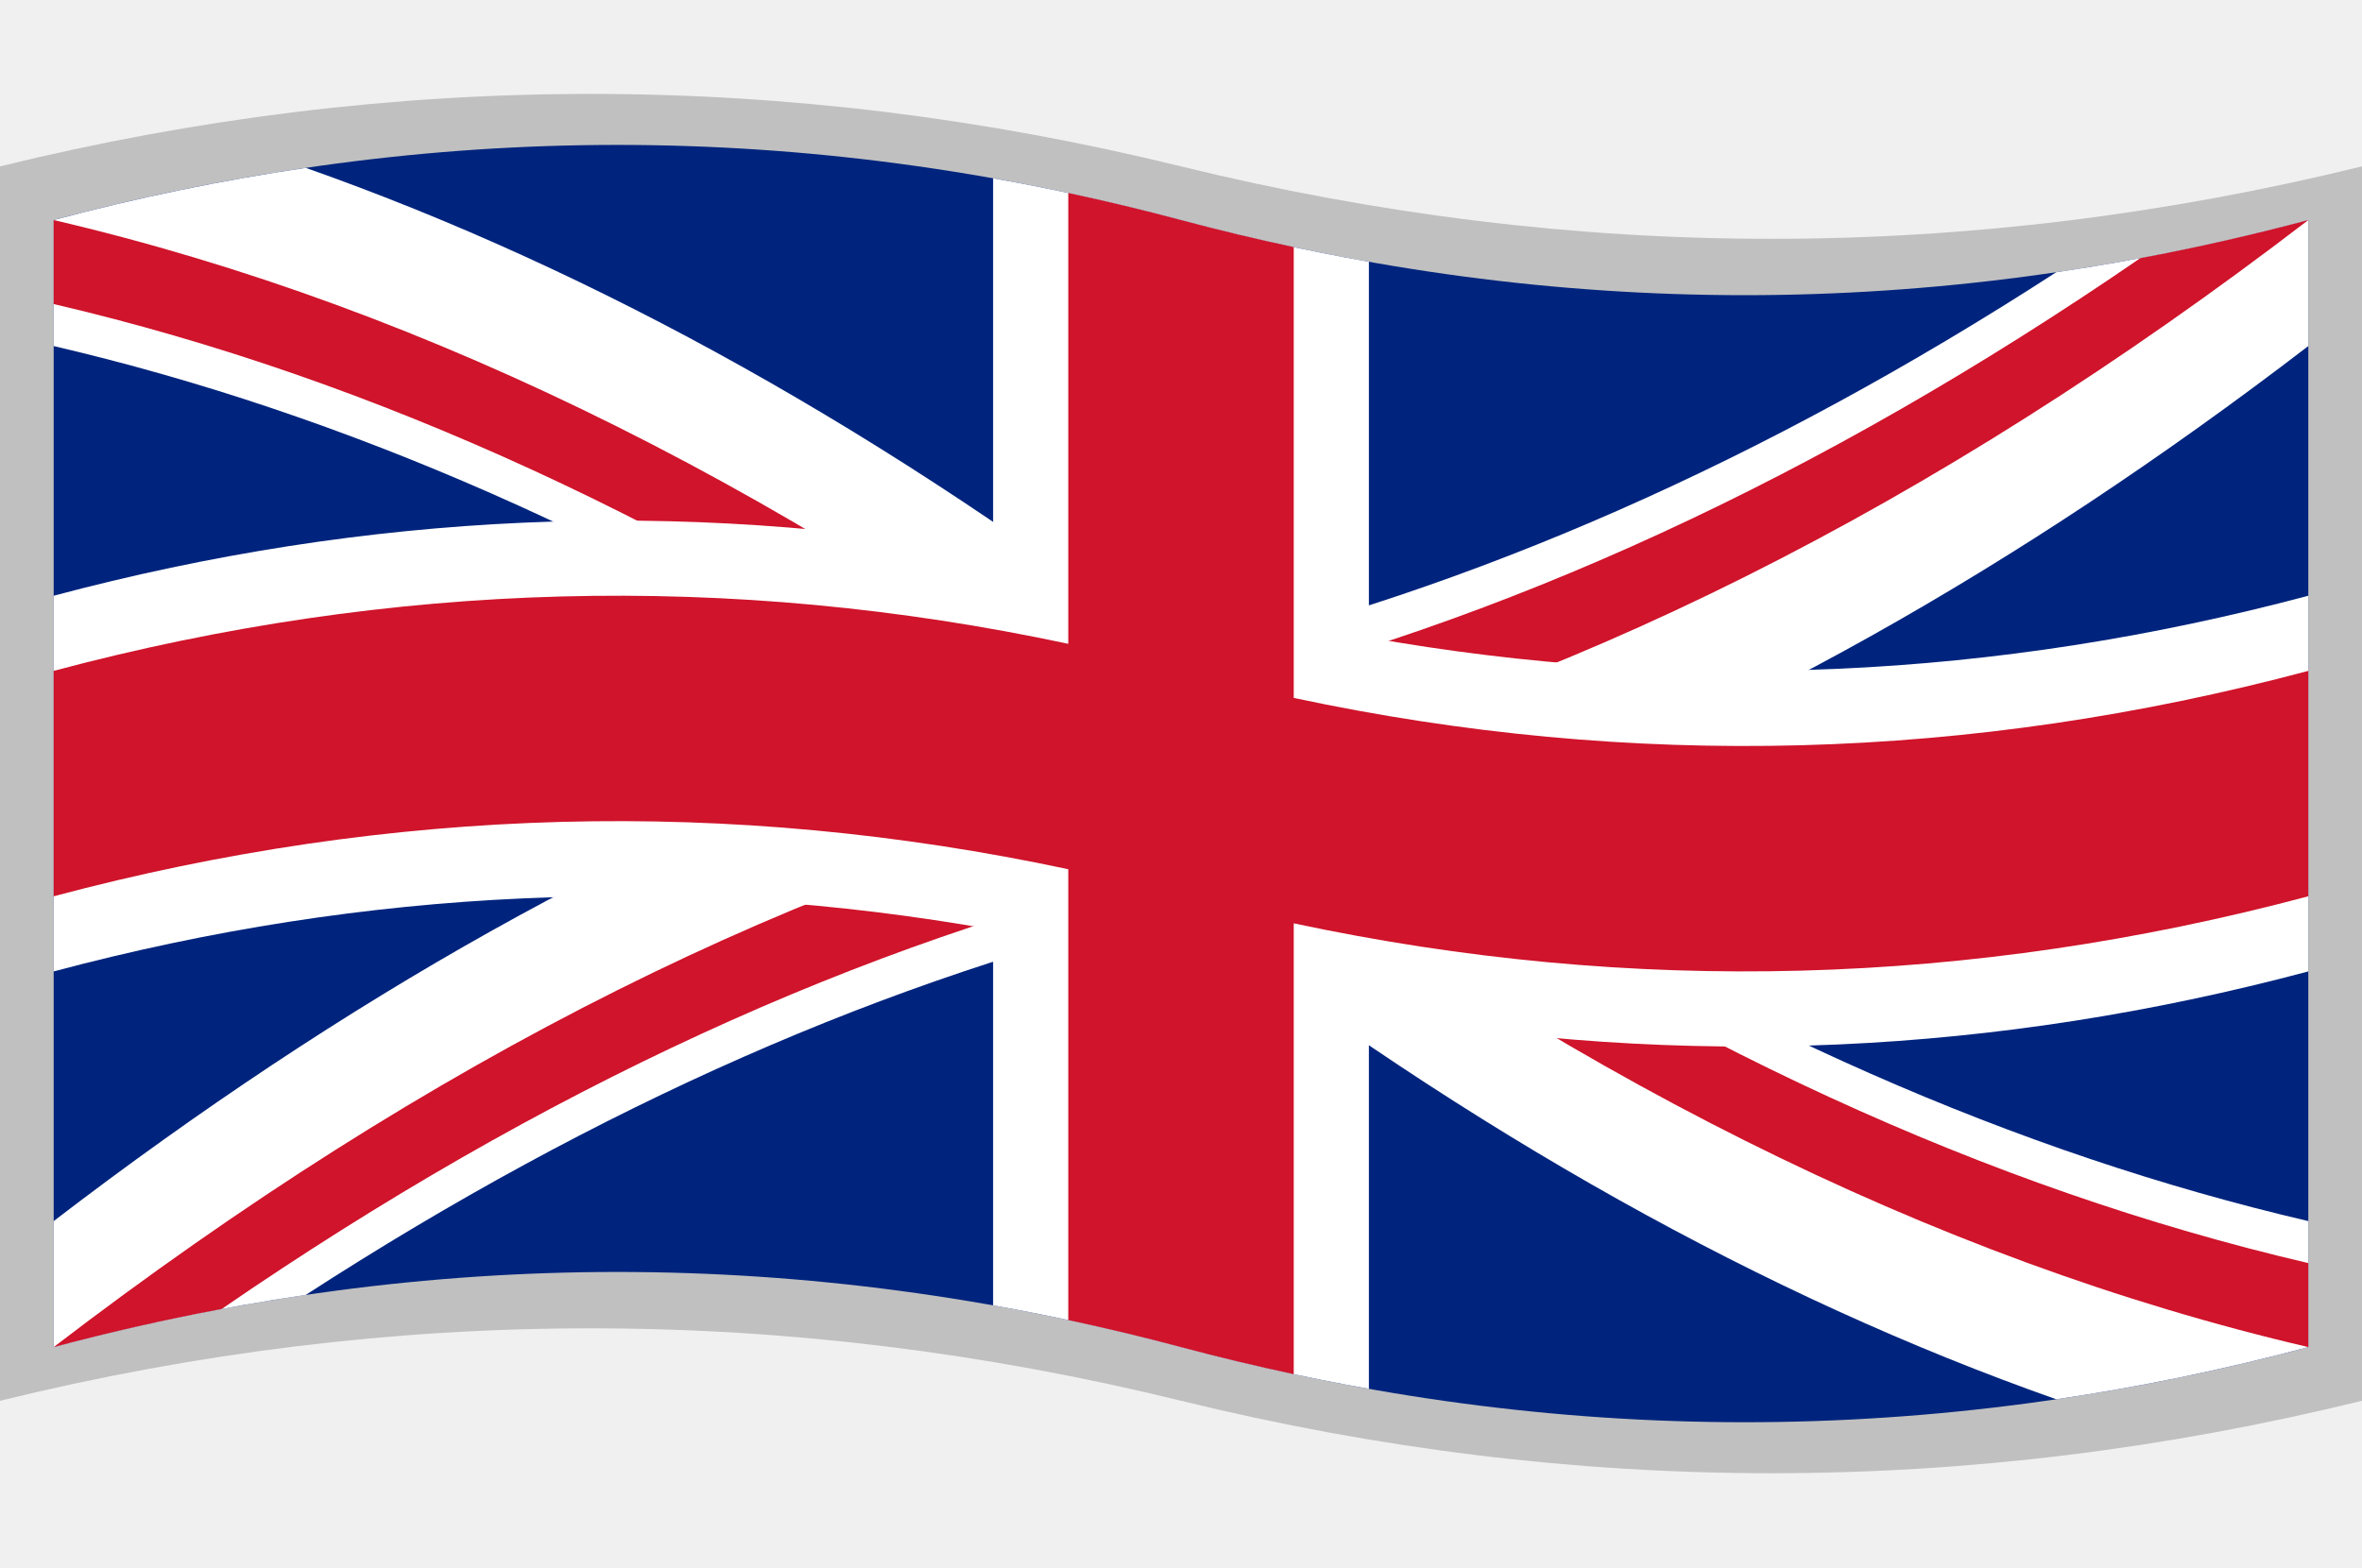
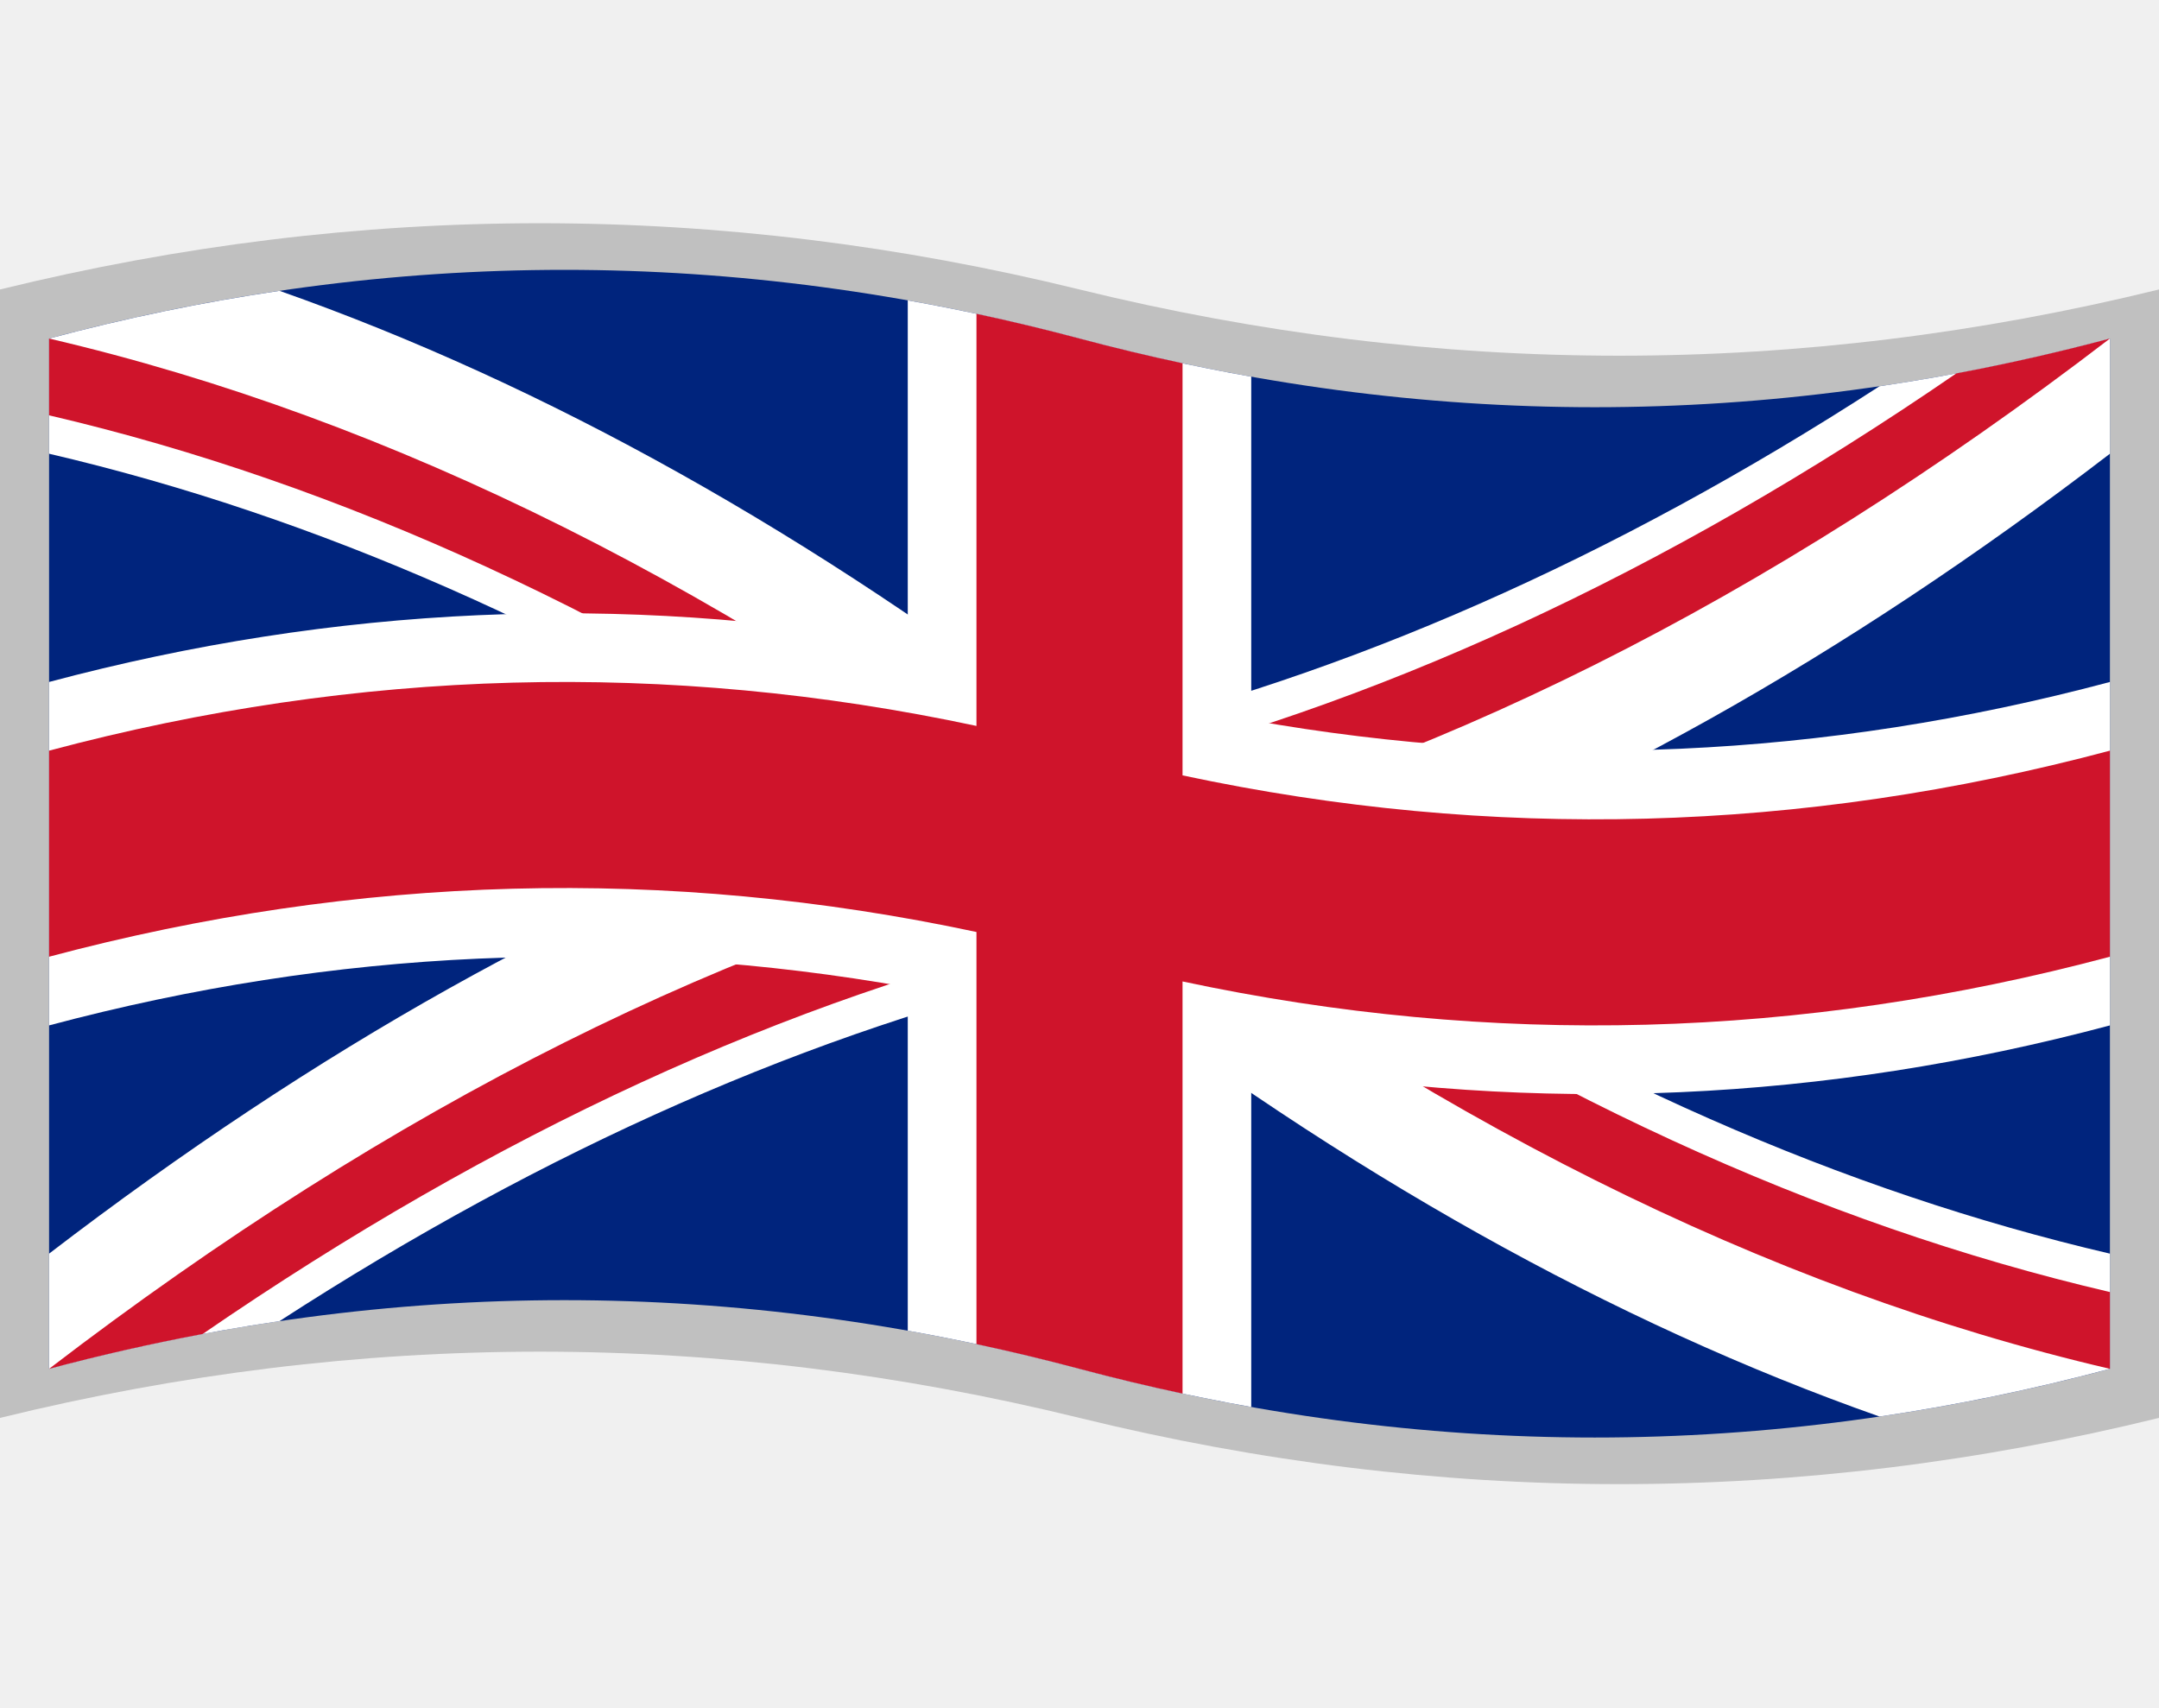
- <svg xmlns="http://www.w3.org/2000/svg" version="1.1" viewBox="-10 -10 440 292">
-   <path fill="#c0c0c0" d="M-10 21q110 -27 220 0t220 0v230q-110 27 -220 0t-220 0z" />
-   <g transform="translate(0 17) scale(7)">
+ <svg xmlns="http://www.w3.org/2000/svg" version="1.1" viewBox="-10 -10 440 348">
+   <path fill="#c0c0c0" d="M-10 49q110 -27 220 0t220 0v230q-110 27 -220 0t-220 0z" />
+   <g transform="translate(0 45) scale(7)">
    <path fill="#00247D" d="M0 2q15 -4 30 0t30 0v30q-15 4 -30 0t-30 0z" />
    <path fill="#fff" d="M0 2q3.354 -0.894 6.708 -1.389q11.646 4.106 23.292 13.035q11.646 -2.717 23.292 -10.257q3.354 -0.494 6.708 -1.389v3.354q-11.646 8.929 -23.292 13.035q11.646 7.54 23.292 10.257v3.354q-3.354 0.894 -6.708 1.389q-11.646 -4.106 -23.292 -13.035q-11.646 2.717 -23.292 10.257q-3.354 0.494 -6.708 1.389v-3.354q11.646 -8.929 23.292 -13.035q-11.646 -7.54 -23.292 -10.257z" />
    <path fill="#cf142b" d="M0 2q15 3.5 30 15q-2.236 -0.596 -4.472 -1.015q-12.764 -8.771 -25.528 -11.749zM30 14.764q12.764 -2.978 25.528 -11.749q2.236 -0.419 4.472 -1.015q-15 11.5 -30 15zM60 32q-15 -3.5 -30 -15q2.236 0.596 4.472 1.015q12.764 8.771 25.528 11.749zM30 19.236q-12.764 2.978 -25.528 11.749q-2.236 0.419 -4.472 1.015q15 -11.5 30 -15z" />
    <path fill="#fff" d="M25 0.889q2.5 0.444 5 1.111t5 1.111v10q12.5 2.222 25 -1.111v10q-12.5 3.333 -25 1.111v10q-2.5 -0.444 -5 -1.111t-5 -1.111v-10q-12.5 -2.222 -25 1.111v-10q12.5 -3.333 25 -1.111z" />
    <path fill="#cf142b" d="M27 1.28q1.5 0.32 3 0.72t3 0.72v12q13.5 2.88 27 -0.72v6q-13.5 3.6 -27 0.72v12q-1.5 -0.32 -3 -0.72t-3 -0.72v-12q-13.5 -2.88 -27 0.72v-6q13.5 -3.6 27 -0.72z" />
  </g>
</svg>
